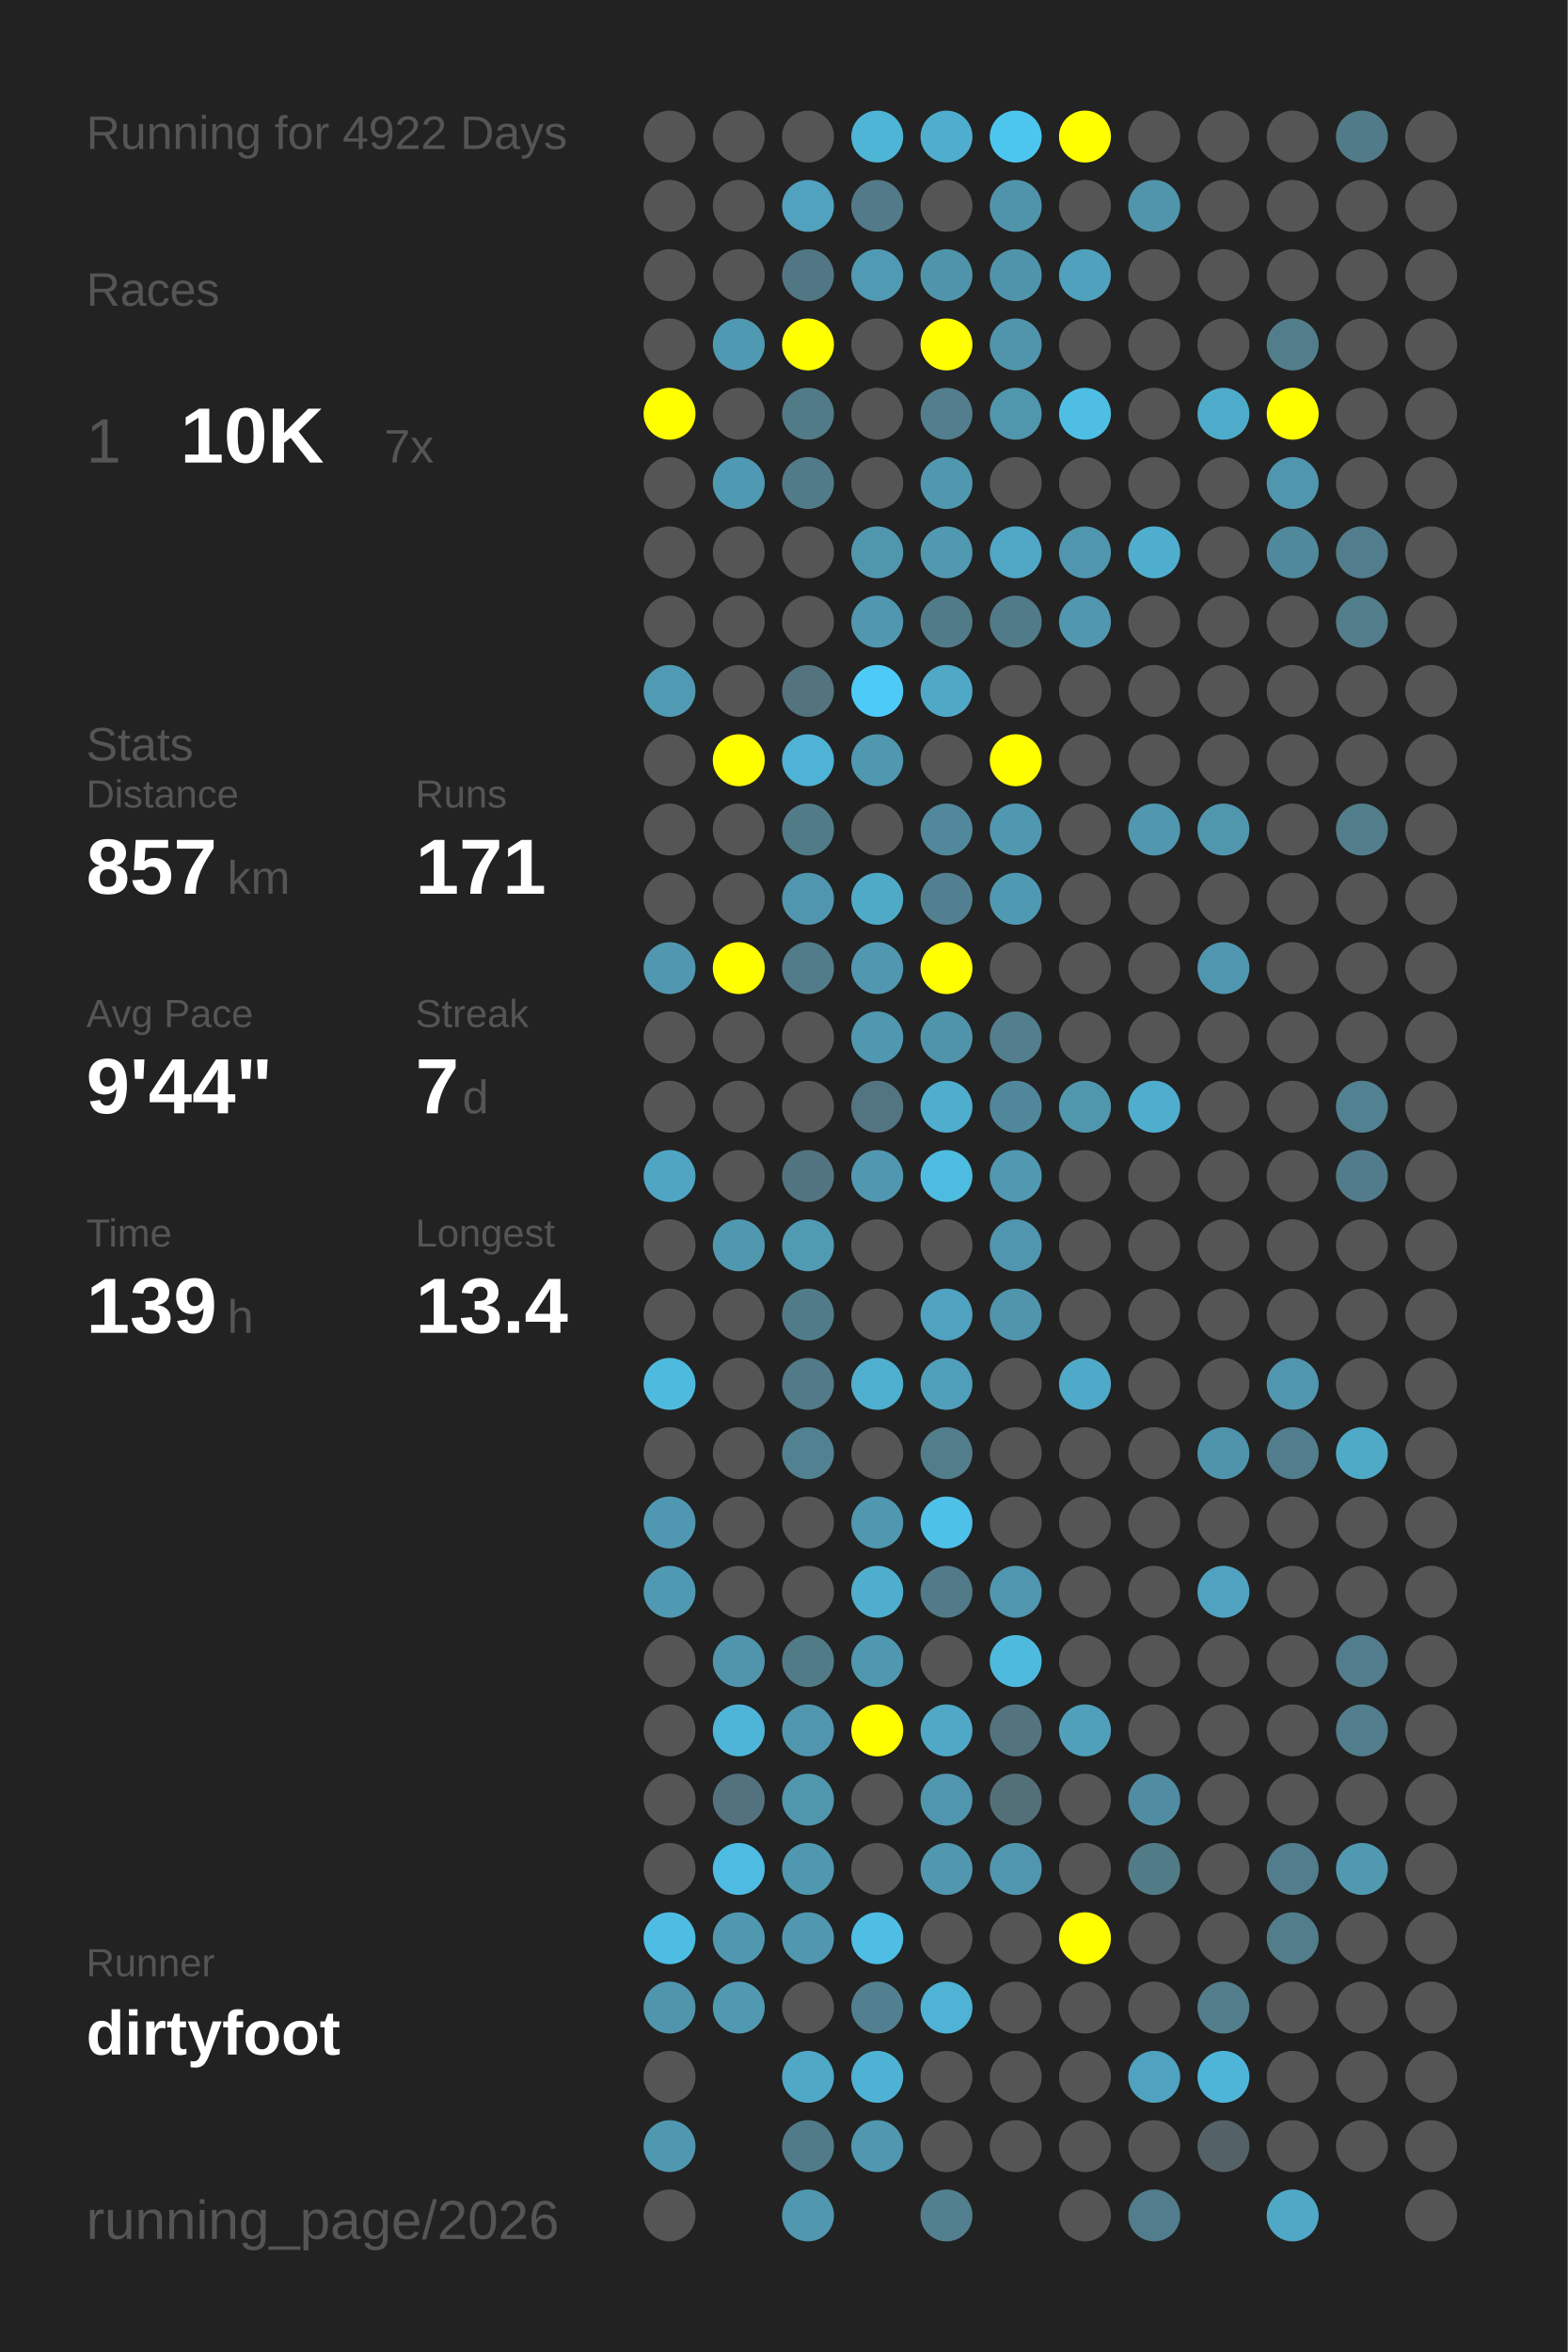
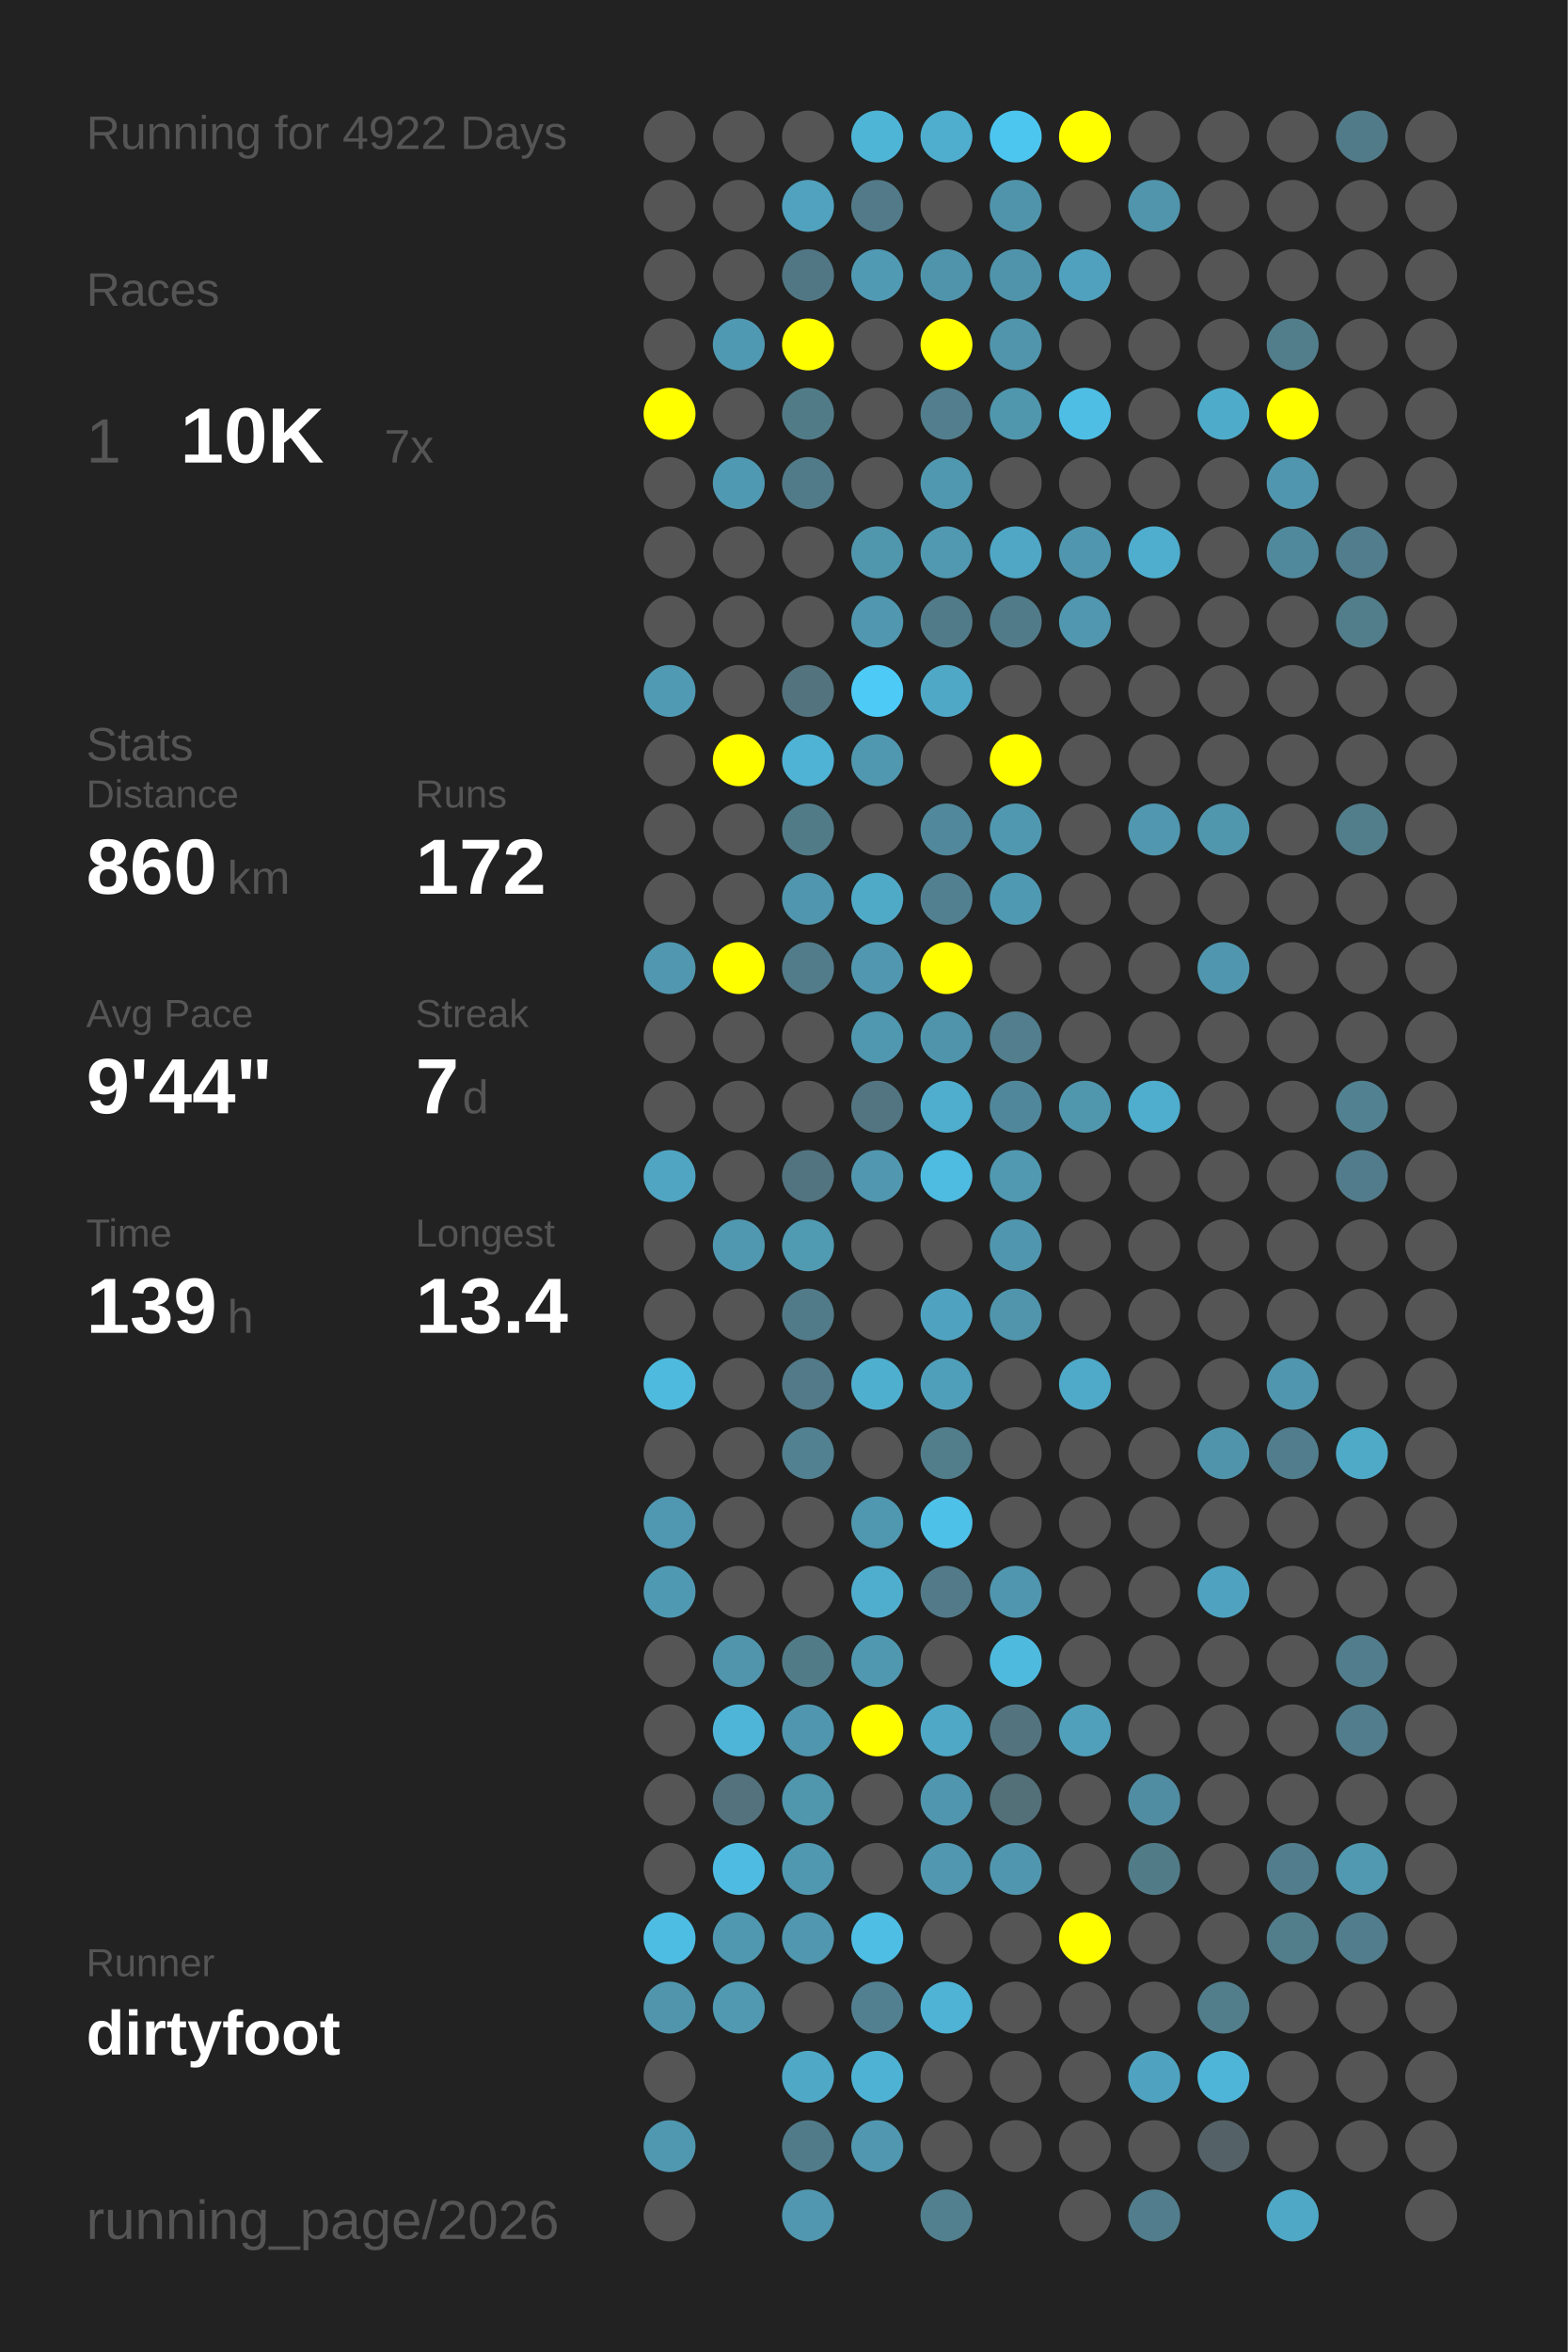
<svg xmlns="http://www.w3.org/2000/svg" baseProfile="full" height="300mm" version="1.1" viewBox="0,0,200,300" width="200mm">
  <defs />
  <rect fill="#222222" height="300" width="200" x="0" y="0" />
  <text fill="#555555" style="font-size:6px; font-family:Arial;" x="11" y="19">Running for 4922 Days</text>
  <text fill="#555555" style="font-size:6px; font-family:Arial;" x="11" y="39">Races</text>
  <text fill="#555555" style="font-size:8px; font-family:Arial;" x="11" y="59">1</text>
  <text fill="#FFFFFF" style="font-size:10px; font-family:Arial; font-weight:bold;" x="23" y="59">10K</text>
  <text fill="#555555" style="font-size:6px; font-family:Arial;" x="49" y="59">7x</text>
  <text fill="#555555" style="font-size:6px; font-family:Arial;" x="11" y="97">Stats</text>
  <text fill="#555555" style="font-size:5px; font-family:Arial;" x="11" y="103">Distance</text>
-   <text fill="#FFFFFF" style="font-size:10px; font-family:Arial; font-weight:bold;" x="11" y="114">857</text>
+   <text fill="#FFFFFF" style="font-size:10px; font-family:Arial; font-weight:bold;" x="11" y="114">860</text>
  <text fill="#555555" style="font-size:6px; font-family:Arial;" x="29" y="114">km</text>
  <text fill="#555555" style="font-size:5px; font-family:Arial;" x="53" y="103">Runs</text>
-   <text fill="#FFFFFF" style="font-size:10px; font-family:Arial; font-weight:bold;" x="53" y="114">171</text>
+   <text fill="#FFFFFF" style="font-size:10px; font-family:Arial; font-weight:bold;" x="53" y="114">172</text>
  <text fill="#555555" style="font-size:5px; font-family:Arial;" x="11" y="131">Avg Pace</text>
  <text fill="#FFFFFF" style="font-size:10px; font-family:Arial; font-weight:bold;" x="11" y="142">9'44"</text>
  <text fill="#555555" style="font-size:5px; font-family:Arial;" x="53" y="131">Streak</text>
  <text fill="#FFFFFF" style="font-size:10px; font-family:Arial; font-weight:bold;" x="53" y="142">7</text>
  <text fill="#555555" style="font-size:6px; font-family:Arial;" x="59" y="142">d</text>
  <text fill="#555555" style="font-size:5px; font-family:Arial;" x="11" y="159">Time</text>
  <text fill="#FFFFFF" style="font-size:10px; font-family:Arial; font-weight:bold;" x="11" y="170">139</text>
  <text fill="#555555" style="font-size:6px; font-family:Arial;" x="29" y="170">h</text>
  <text fill="#555555" style="font-size:5px; font-family:Arial;" x="53" y="159">Longest</text>
  <text fill="#FFFFFF" style="font-size:10px; font-family:Arial; font-weight:bold;" x="53" y="170">13.4</text>
  <text fill="#555555" style="font-size:5px; font-family:Arial;" x="11" y="252.065">Runner</text>
  <text fill="#FFFFFF" style="font-size:8px; font-family:Arial; font-weight:bold;" x="11" y="262.065">dirtyfoot</text>
  <text fill="#555555" style="font-size:7px; font-family:Arial;" x="11" y="285.581">running_page/2026</text>
  <circle cx="85.417" cy="17.419" fill="#555555" r="3.312" />
  <circle cx="85.417" cy="26.258" fill="#555555" r="3.312" />
  <circle cx="85.417" cy="35.097" fill="#555555" r="3.312" />
  <circle cx="85.417" cy="43.935" fill="#555555" r="3.312" />
  <circle cx="85.417" cy="52.774" fill="#FFFF00" r="3.312" />
  <circle cx="85.417" cy="61.613" fill="#555555" r="3.312" />
  <circle cx="85.417" cy="70.452" fill="#555555" r="3.312" />
  <circle cx="85.417" cy="79.29" fill="#555555" r="3.312" />
  <circle cx="85.417" cy="88.129" fill="#509ab3" r="3.312" />
  <circle cx="85.417" cy="96.968" fill="#555555" r="3.312" />
  <circle cx="85.417" cy="105.806" fill="#555555" r="3.312" />
  <circle cx="85.417" cy="114.645" fill="#555555" r="3.312" />
  <circle cx="85.417" cy="123.484" fill="#5097af" r="3.312" />
  <circle cx="85.417" cy="132.323" fill="#555555" r="3.312" />
  <circle cx="85.417" cy="141.161" fill="#555555" r="3.312" />
  <circle cx="85.417" cy="150" fill="#4fa5c2" r="3.312" />
  <circle cx="85.417" cy="158.839" fill="#555555" r="3.312" />
  <circle cx="85.417" cy="167.677" fill="#555555" r="3.312" />
  <circle cx="85.417" cy="176.516" fill="#4ebade" r="3.312" />
  <circle cx="85.417" cy="185.355" fill="#555555" r="3.312" />
  <circle cx="85.417" cy="194.194" fill="#5098b1" r="3.312" />
  <circle cx="85.417" cy="203.032" fill="#5099b2" r="3.312" />
  <circle cx="85.417" cy="211.871" fill="#555555" r="3.312" />
  <circle cx="85.417" cy="220.71" fill="#555555" r="3.312" />
  <circle cx="85.417" cy="229.548" fill="#555555" r="3.312" />
  <circle cx="85.417" cy="238.387" fill="#555555" r="3.312" />
  <circle cx="85.417" cy="247.226" fill="#4ebde3" r="3.312" />
  <circle cx="85.417" cy="256.065" fill="#5095ac" r="3.312" />
  <circle cx="85.417" cy="264.903" fill="#555555" r="3.312" />
  <circle cx="85.417" cy="273.742" fill="#5097b0" r="3.312" />
  <circle cx="85.417" cy="282.581" fill="#555555" r="3.312" />
  <circle cx="94.25" cy="17.419" fill="#555555" r="3.312" />
  <circle cx="94.25" cy="26.258" fill="#555555" r="3.312" />
  <circle cx="94.25" cy="35.097" fill="#555555" r="3.312" />
  <circle cx="94.25" cy="43.935" fill="#5099b2" r="3.312" />
  <circle cx="94.25" cy="52.774" fill="#555555" r="3.312" />
  <circle cx="94.25" cy="61.613" fill="#5099b2" r="3.312" />
  <circle cx="94.25" cy="70.452" fill="#555555" r="3.312" />
  <circle cx="94.25" cy="79.29" fill="#555555" r="3.312" />
  <circle cx="94.25" cy="88.129" fill="#555555" r="3.312" />
  <circle cx="94.25" cy="96.968" fill="#FFFF00" r="3.312" />
  <circle cx="94.25" cy="105.806" fill="#555555" r="3.312" />
  <circle cx="94.25" cy="114.645" fill="#555555" r="3.312" />
  <circle cx="94.25" cy="123.484" fill="#FFFF00" r="3.312" />
  <circle cx="94.25" cy="132.323" fill="#555555" r="3.312" />
  <circle cx="94.25" cy="141.161" fill="#555555" r="3.312" />
  <circle cx="94.25" cy="150" fill="#555555" r="3.312" />
  <circle cx="94.25" cy="158.839" fill="#5098b0" r="3.312" />
  <circle cx="94.25" cy="167.677" fill="#555555" r="3.312" />
  <circle cx="94.25" cy="176.516" fill="#555555" r="3.312" />
  <circle cx="94.25" cy="185.355" fill="#555555" r="3.312" />
  <circle cx="94.25" cy="194.194" fill="#555555" r="3.312" />
  <circle cx="94.25" cy="203.032" fill="#555555" r="3.312" />
  <circle cx="94.25" cy="211.871" fill="#5095ac" r="3.312" />
  <circle cx="94.25" cy="220.71" fill="#4eb5d8" r="3.312" />
  <circle cx="94.25" cy="229.548" fill="#53727d" r="3.312" />
  <circle cx="94.25" cy="238.387" fill="#4ebce2" r="3.312" />
  <circle cx="94.25" cy="247.226" fill="#5098b0" r="3.312" />
  <circle cx="94.25" cy="256.065" fill="#5099b1" r="3.312" />
  <circle cx="103.083" cy="17.419" fill="#555555" r="3.312" />
  <circle cx="103.083" cy="26.258" fill="#50a2be" r="3.312" />
  <circle cx="103.083" cy="35.097" fill="#527784" r="3.312" />
  <circle cx="103.083" cy="43.935" fill="#FFFF00" r="3.312" />
  <circle cx="103.083" cy="52.774" fill="#527b88" r="3.312" />
  <circle cx="103.083" cy="61.613" fill="#527b89" r="3.312" />
  <circle cx="103.083" cy="70.452" fill="#555555" r="3.312" />
  <circle cx="103.083" cy="79.29" fill="#555555" r="3.312" />
  <circle cx="103.083" cy="88.129" fill="#53737e" r="3.312" />
  <circle cx="103.083" cy="96.968" fill="#4eb3d5" r="3.312" />
  <circle cx="103.083" cy="105.806" fill="#527b88" r="3.312" />
  <circle cx="103.083" cy="114.645" fill="#5096ae" r="3.312" />
  <circle cx="103.083" cy="123.484" fill="#527c8a" r="3.312" />
  <circle cx="103.083" cy="132.323" fill="#555555" r="3.312" />
  <circle cx="103.083" cy="141.161" fill="#555555" r="3.312" />
  <circle cx="103.083" cy="150" fill="#527480" r="3.312" />
  <circle cx="103.083" cy="158.839" fill="#509ab2" r="3.312" />
  <circle cx="103.083" cy="167.677" fill="#527b89" r="3.312" />
  <circle cx="103.083" cy="176.516" fill="#527a88" r="3.312" />
  <circle cx="103.083" cy="185.355" fill="#528191" r="3.312" />
  <circle cx="103.083" cy="194.194" fill="#555555" r="3.312" />
  <circle cx="103.083" cy="203.032" fill="#555555" r="3.312" />
  <circle cx="103.083" cy="211.871" fill="#527b88" r="3.312" />
  <circle cx="103.083" cy="220.71" fill="#5096ae" r="3.312" />
  <circle cx="103.083" cy="229.548" fill="#5096ad" r="3.312" />
  <circle cx="103.083" cy="238.387" fill="#5098b0" r="3.312" />
  <circle cx="103.083" cy="247.226" fill="#5097af" r="3.312" />
  <circle cx="103.083" cy="256.065" fill="#555555" r="3.312" />
  <circle cx="103.083" cy="264.903" fill="#4fa8c6" r="3.312" />
  <circle cx="103.083" cy="273.742" fill="#527b89" r="3.312" />
  <circle cx="103.083" cy="282.581" fill="#5097af" r="3.312" />
  <circle cx="111.917" cy="17.419" fill="#4eb5d7" r="3.312" />
  <circle cx="111.917" cy="26.258" fill="#527a88" r="3.312" />
  <circle cx="111.917" cy="35.097" fill="#509ab3" r="3.312" />
  <circle cx="111.917" cy="43.935" fill="#555555" r="3.312" />
  <circle cx="111.917" cy="52.774" fill="#555555" r="3.312" />
  <circle cx="111.917" cy="61.613" fill="#555555" r="3.312" />
  <circle cx="111.917" cy="70.452" fill="#5097ae" r="3.312" />
  <circle cx="111.917" cy="79.29" fill="#5097af" r="3.312" />
  <circle cx="111.917" cy="88.129" fill="#4dcaf5" r="3.312" />
  <circle cx="111.917" cy="96.968" fill="#5098b0" r="3.312" />
  <circle cx="111.917" cy="105.806" fill="#555555" r="3.312" />
  <circle cx="111.917" cy="114.645" fill="#4faac8" r="3.312" />
  <circle cx="111.917" cy="123.484" fill="#5097af" r="3.312" />
  <circle cx="111.917" cy="132.323" fill="#5097b0" r="3.312" />
  <circle cx="111.917" cy="141.161" fill="#527581" r="3.312" />
  <circle cx="111.917" cy="150" fill="#5097af" r="3.312" />
  <circle cx="111.917" cy="158.839" fill="#555555" r="3.312" />
  <circle cx="111.917" cy="167.677" fill="#555555" r="3.312" />
  <circle cx="111.917" cy="176.516" fill="#4fafcf" r="3.312" />
  <circle cx="111.917" cy="185.355" fill="#555555" r="3.312" />
  <circle cx="111.917" cy="194.194" fill="#5097b0" r="3.312" />
  <circle cx="111.917" cy="203.032" fill="#4faece" r="3.312" />
  <circle cx="111.917" cy="211.871" fill="#5098b0" r="3.312" />
  <circle cx="111.917" cy="220.71" fill="#FFFF00" r="3.312" />
  <circle cx="111.917" cy="229.548" fill="#555555" r="3.312" />
  <circle cx="111.917" cy="238.387" fill="#555555" r="3.312" />
  <circle cx="111.917" cy="247.226" fill="#4ebee4" r="3.312" />
  <circle cx="111.917" cy="256.065" fill="#528090" r="3.312" />
  <circle cx="111.917" cy="264.903" fill="#4eb2d4" r="3.312" />
  <circle cx="111.917" cy="273.742" fill="#5097af" r="3.312" />
  <circle cx="120.75" cy="17.419" fill="#4fadcd" r="3.312" />
  <circle cx="120.75" cy="26.258" fill="#555555" r="3.312" />
  <circle cx="120.75" cy="35.097" fill="#5094ab" r="3.312" />
  <circle cx="120.75" cy="43.935" fill="#FFFF00" r="3.312" />
  <circle cx="120.75" cy="52.774" fill="#527e8d" r="3.312" />
  <circle cx="120.75" cy="61.613" fill="#5098b0" r="3.312" />
  <circle cx="120.75" cy="70.452" fill="#5099b1" r="3.312" />
  <circle cx="120.75" cy="79.29" fill="#527b89" r="3.312" />
  <circle cx="120.75" cy="88.129" fill="#4fa8c6" r="3.312" />
  <circle cx="120.75" cy="96.968" fill="#555555" r="3.312" />
  <circle cx="120.75" cy="105.806" fill="#51889b" r="3.312" />
  <circle cx="120.75" cy="114.645" fill="#528090" r="3.312" />
  <circle cx="120.75" cy="123.484" fill="#FFFF00" r="3.312" />
  <circle cx="120.75" cy="132.323" fill="#5094ab" r="3.312" />
  <circle cx="120.75" cy="141.161" fill="#4fadcd" r="3.312" />
  <circle cx="120.75" cy="150" fill="#4ebbe0" r="3.312" />
  <circle cx="120.75" cy="158.839" fill="#555555" r="3.312" />
  <circle cx="120.75" cy="167.677" fill="#4fa3c0" r="3.312" />
  <circle cx="120.75" cy="176.516" fill="#509fba" r="3.312" />
  <circle cx="120.75" cy="185.355" fill="#527d8b" r="3.312" />
  <circle cx="120.75" cy="194.194" fill="#4ec1e9" r="3.312" />
  <circle cx="120.75" cy="203.032" fill="#527a88" r="3.312" />
  <circle cx="120.75" cy="211.871" fill="#555555" r="3.312" />
  <circle cx="120.75" cy="220.71" fill="#4fa8c6" r="3.312" />
  <circle cx="120.75" cy="229.548" fill="#5096ae" r="3.312" />
  <circle cx="120.75" cy="238.387" fill="#5097af" r="3.312" />
  <circle cx="120.75" cy="247.226" fill="#555555" r="3.312" />
  <circle cx="120.75" cy="256.065" fill="#4eb3d5" r="3.312" />
  <circle cx="120.75" cy="264.903" fill="#555555" r="3.312" />
  <circle cx="120.75" cy="273.742" fill="#555555" r="3.312" />
  <circle cx="120.75" cy="282.581" fill="#52808f" r="3.312" />
  <circle cx="129.583" cy="17.419" fill="#4dc6ef" r="3.312" />
  <circle cx="129.583" cy="26.258" fill="#5094ab" r="3.312" />
  <circle cx="129.583" cy="35.097" fill="#5094ab" r="3.312" />
  <circle cx="129.583" cy="43.935" fill="#5095ac" r="3.312" />
  <circle cx="129.583" cy="52.774" fill="#5096ad" r="3.312" />
  <circle cx="129.583" cy="61.613" fill="#555555" r="3.312" />
  <circle cx="129.583" cy="70.452" fill="#4fa7c5" r="3.312" />
  <circle cx="129.583" cy="79.29" fill="#527b89" r="3.312" />
  <circle cx="129.583" cy="88.129" fill="#555555" r="3.312" />
  <circle cx="129.583" cy="96.968" fill="#FFFF00" r="3.312" />
  <circle cx="129.583" cy="105.806" fill="#5098b0" r="3.312" />
  <circle cx="129.583" cy="114.645" fill="#5099b2" r="3.312" />
  <circle cx="129.583" cy="123.484" fill="#555555" r="3.312" />
  <circle cx="129.583" cy="132.323" fill="#527e8d" r="3.312" />
  <circle cx="129.583" cy="141.161" fill="#51879a" r="3.312" />
  <circle cx="129.583" cy="150" fill="#5099b1" r="3.312" />
  <circle cx="129.583" cy="158.839" fill="#5096ae" r="3.312" />
  <circle cx="129.583" cy="167.677" fill="#5095ac" r="3.312" />
  <circle cx="129.583" cy="176.516" fill="#555555" r="3.312" />
  <circle cx="129.583" cy="185.355" fill="#555555" r="3.312" />
  <circle cx="129.583" cy="194.194" fill="#555555" r="3.312" />
  <circle cx="129.583" cy="203.032" fill="#5096ae" r="3.312" />
  <circle cx="129.583" cy="211.871" fill="#4ebade" r="3.312" />
  <circle cx="129.583" cy="220.71" fill="#53747f" r="3.312" />
  <circle cx="129.583" cy="229.548" fill="#537079" r="3.312" />
  <circle cx="129.583" cy="238.387" fill="#5096ae" r="3.312" />
  <circle cx="129.583" cy="247.226" fill="#555555" r="3.312" />
  <circle cx="129.583" cy="256.065" fill="#555555" r="3.312" />
  <circle cx="129.583" cy="264.903" fill="#555555" r="3.312" />
  <circle cx="129.583" cy="273.742" fill="#555555" r="3.312" />
  <circle cx="138.417" cy="17.419" fill="#FFFF00" r="3.312" />
  <circle cx="138.417" cy="26.258" fill="#555555" r="3.312" />
  <circle cx="138.417" cy="35.097" fill="#50a1bd" r="3.312" />
  <circle cx="138.417" cy="43.935" fill="#555555" r="3.312" />
  <circle cx="138.417" cy="52.774" fill="#4ebee4" r="3.312" />
  <circle cx="138.417" cy="61.613" fill="#555555" r="3.312" />
  <circle cx="138.417" cy="70.452" fill="#5096ae" r="3.312" />
  <circle cx="138.417" cy="79.29" fill="#5097af" r="3.312" />
  <circle cx="138.417" cy="88.129" fill="#555555" r="3.312" />
  <circle cx="138.417" cy="96.968" fill="#555555" r="3.312" />
  <circle cx="138.417" cy="105.806" fill="#555555" r="3.312" />
  <circle cx="138.417" cy="114.645" fill="#555555" r="3.312" />
  <circle cx="138.417" cy="123.484" fill="#555555" r="3.312" />
  <circle cx="138.417" cy="132.323" fill="#555555" r="3.312" />
  <circle cx="138.417" cy="141.161" fill="#5097ae" r="3.312" />
  <circle cx="138.417" cy="150" fill="#555555" r="3.312" />
  <circle cx="138.417" cy="158.839" fill="#555555" r="3.312" />
  <circle cx="138.417" cy="167.677" fill="#555555" r="3.312" />
  <circle cx="138.417" cy="176.516" fill="#4fa9c8" r="3.312" />
  <circle cx="138.417" cy="185.355" fill="#555555" r="3.312" />
  <circle cx="138.417" cy="194.194" fill="#555555" r="3.312" />
  <circle cx="138.417" cy="203.032" fill="#555555" r="3.312" />
  <circle cx="138.417" cy="211.871" fill="#555555" r="3.312" />
  <circle cx="138.417" cy="220.71" fill="#50a0bb" r="3.312" />
  <circle cx="138.417" cy="229.548" fill="#555555" r="3.312" />
  <circle cx="138.417" cy="238.387" fill="#555555" r="3.312" />
  <circle cx="138.417" cy="247.226" fill="#FFFF00" r="3.312" />
  <circle cx="138.417" cy="256.065" fill="#555555" r="3.312" />
  <circle cx="138.417" cy="264.903" fill="#555555" r="3.312" />
  <circle cx="138.417" cy="273.742" fill="#555555" r="3.312" />
  <circle cx="138.417" cy="282.581" fill="#555555" r="3.312" />
  <circle cx="147.25" cy="17.419" fill="#555555" r="3.312" />
  <circle cx="147.25" cy="26.258" fill="#5095ac" r="3.312" />
  <circle cx="147.25" cy="35.097" fill="#555555" r="3.312" />
  <circle cx="147.25" cy="43.935" fill="#555555" r="3.312" />
  <circle cx="147.25" cy="52.774" fill="#555555" r="3.312" />
  <circle cx="147.25" cy="61.613" fill="#555555" r="3.312" />
  <circle cx="147.25" cy="70.452" fill="#4faece" r="3.312" />
  <circle cx="147.25" cy="79.29" fill="#555555" r="3.312" />
  <circle cx="147.25" cy="88.129" fill="#555555" r="3.312" />
  <circle cx="147.25" cy="96.968" fill="#555555" r="3.312" />
  <circle cx="147.25" cy="105.806" fill="#5097af" r="3.312" />
  <circle cx="147.25" cy="114.645" fill="#555555" r="3.312" />
  <circle cx="147.25" cy="123.484" fill="#555555" r="3.312" />
  <circle cx="147.25" cy="132.323" fill="#555555" r="3.312" />
  <circle cx="147.25" cy="141.161" fill="#4fadcd" r="3.312" />
  <circle cx="147.25" cy="150" fill="#555555" r="3.312" />
  <circle cx="147.25" cy="158.839" fill="#555555" r="3.312" />
  <circle cx="147.25" cy="167.677" fill="#555555" r="3.312" />
  <circle cx="147.25" cy="176.516" fill="#555555" r="3.312" />
  <circle cx="147.25" cy="185.355" fill="#555555" r="3.312" />
  <circle cx="147.25" cy="194.194" fill="#555555" r="3.312" />
  <circle cx="147.25" cy="203.032" fill="#555555" r="3.312" />
  <circle cx="147.25" cy="211.871" fill="#555555" r="3.312" />
  <circle cx="147.25" cy="220.71" fill="#555555" r="3.312" />
  <circle cx="147.25" cy="229.548" fill="#518da2" r="3.312" />
  <circle cx="147.25" cy="238.387" fill="#527b88" r="3.312" />
  <circle cx="147.25" cy="247.226" fill="#555555" r="3.312" />
  <circle cx="147.25" cy="256.065" fill="#555555" r="3.312" />
  <circle cx="147.25" cy="264.903" fill="#4fa3c0" r="3.312" />
  <circle cx="147.25" cy="273.742" fill="#555555" r="3.312" />
  <circle cx="147.25" cy="282.581" fill="#527d8c" r="3.312" />
  <circle cx="156.083" cy="17.419" fill="#555555" r="3.312" />
  <circle cx="156.083" cy="26.258" fill="#555555" r="3.312" />
  <circle cx="156.083" cy="35.097" fill="#555555" r="3.312" />
  <circle cx="156.083" cy="43.935" fill="#555555" r="3.312" />
  <circle cx="156.083" cy="52.774" fill="#4fabca" r="3.312" />
  <circle cx="156.083" cy="61.613" fill="#555555" r="3.312" />
  <circle cx="156.083" cy="70.452" fill="#555555" r="3.312" />
  <circle cx="156.083" cy="79.29" fill="#555555" r="3.312" />
  <circle cx="156.083" cy="88.129" fill="#555555" r="3.312" />
  <circle cx="156.083" cy="96.968" fill="#555555" r="3.312" />
  <circle cx="156.083" cy="105.806" fill="#5096ad" r="3.312" />
  <circle cx="156.083" cy="114.645" fill="#555555" r="3.312" />
  <circle cx="156.083" cy="123.484" fill="#5096ae" r="3.312" />
  <circle cx="156.083" cy="132.323" fill="#555555" r="3.312" />
  <circle cx="156.083" cy="141.161" fill="#555555" r="3.312" />
  <circle cx="156.083" cy="150" fill="#555555" r="3.312" />
  <circle cx="156.083" cy="158.839" fill="#555555" r="3.312" />
  <circle cx="156.083" cy="167.677" fill="#555555" r="3.312" />
  <circle cx="156.083" cy="176.516" fill="#555555" r="3.312" />
  <circle cx="156.083" cy="185.355" fill="#5094ab" r="3.312" />
  <circle cx="156.083" cy="194.194" fill="#555555" r="3.312" />
  <circle cx="156.083" cy="203.032" fill="#4fa3c0" r="3.312" />
  <circle cx="156.083" cy="211.871" fill="#555555" r="3.312" />
  <circle cx="156.083" cy="220.71" fill="#555555" r="3.312" />
  <circle cx="156.083" cy="229.548" fill="#555555" r="3.312" />
  <circle cx="156.083" cy="238.387" fill="#555555" r="3.312" />
  <circle cx="156.083" cy="247.226" fill="#555555" r="3.312" />
  <circle cx="156.083" cy="256.065" fill="#527d8b" r="3.312" />
  <circle cx="156.083" cy="264.903" fill="#4eb5d8" r="3.312" />
  <circle cx="156.083" cy="273.742" fill="#546267" r="3.312" />
  <circle cx="164.917" cy="17.419" fill="#555555" r="3.312" />
  <circle cx="164.917" cy="26.258" fill="#555555" r="3.312" />
  <circle cx="164.917" cy="35.097" fill="#555555" r="3.312" />
  <circle cx="164.917" cy="43.935" fill="#527e8c" r="3.312" />
  <circle cx="164.917" cy="52.774" fill="#FFFF00" r="3.312" />
  <circle cx="164.917" cy="61.613" fill="#5096ae" r="3.312" />
  <circle cx="164.917" cy="70.452" fill="#51899c" r="3.312" />
  <circle cx="164.917" cy="79.29" fill="#555555" r="3.312" />
  <circle cx="164.917" cy="88.129" fill="#555555" r="3.312" />
  <circle cx="164.917" cy="96.968" fill="#555555" r="3.312" />
  <circle cx="164.917" cy="105.806" fill="#555555" r="3.312" />
  <circle cx="164.917" cy="114.645" fill="#555555" r="3.312" />
  <circle cx="164.917" cy="123.484" fill="#555555" r="3.312" />
  <circle cx="164.917" cy="132.323" fill="#555555" r="3.312" />
  <circle cx="164.917" cy="141.161" fill="#555555" r="3.312" />
  <circle cx="164.917" cy="150" fill="#555555" r="3.312" />
  <circle cx="164.917" cy="158.839" fill="#555555" r="3.312" />
  <circle cx="164.917" cy="167.677" fill="#555555" r="3.312" />
  <circle cx="164.917" cy="176.516" fill="#5096ae" r="3.312" />
  <circle cx="164.917" cy="185.355" fill="#527d8c" r="3.312" />
  <circle cx="164.917" cy="194.194" fill="#555555" r="3.312" />
  <circle cx="164.917" cy="203.032" fill="#555555" r="3.312" />
  <circle cx="164.917" cy="211.871" fill="#555555" r="3.312" />
  <circle cx="164.917" cy="220.71" fill="#555555" r="3.312" />
  <circle cx="164.917" cy="229.548" fill="#555555" r="3.312" />
  <circle cx="164.917" cy="238.387" fill="#527d8c" r="3.312" />
  <circle cx="164.917" cy="247.226" fill="#527d8b" r="3.312" />
  <circle cx="164.917" cy="256.065" fill="#555555" r="3.312" />
  <circle cx="164.917" cy="264.903" fill="#555555" r="3.312" />
  <circle cx="164.917" cy="273.742" fill="#555555" r="3.312" />
  <circle cx="164.917" cy="282.581" fill="#4fa8c6" r="3.312" />
  <circle cx="173.75" cy="17.419" fill="#527b89" r="3.312" />
  <circle cx="173.75" cy="26.258" fill="#555555" r="3.312" />
  <circle cx="173.75" cy="35.097" fill="#555555" r="3.312" />
  <circle cx="173.75" cy="43.935" fill="#555555" r="3.312" />
  <circle cx="173.75" cy="52.774" fill="#555555" r="3.312" />
  <circle cx="173.75" cy="61.613" fill="#555555" r="3.312" />
  <circle cx="173.75" cy="70.452" fill="#527d8c" r="3.312" />
  <circle cx="173.75" cy="79.29" fill="#527d8b" r="3.312" />
  <circle cx="173.75" cy="88.129" fill="#555555" r="3.312" />
  <circle cx="173.75" cy="96.968" fill="#555555" r="3.312" />
  <circle cx="173.75" cy="105.806" fill="#527e8c" r="3.312" />
  <circle cx="173.75" cy="114.645" fill="#555555" r="3.312" />
  <circle cx="173.75" cy="123.484" fill="#555555" r="3.312" />
  <circle cx="173.75" cy="132.323" fill="#555555" r="3.312" />
  <circle cx="173.75" cy="141.161" fill="#528292" r="3.312" />
  <circle cx="173.75" cy="150" fill="#527c8b" r="3.312" />
  <circle cx="173.75" cy="158.839" fill="#555555" r="3.312" />
  <circle cx="173.75" cy="167.677" fill="#555555" r="3.312" />
  <circle cx="173.75" cy="176.516" fill="#555555" r="3.312" />
  <circle cx="173.75" cy="185.355" fill="#4faac8" r="3.312" />
  <circle cx="173.75" cy="194.194" fill="#555555" r="3.312" />
  <circle cx="173.75" cy="203.032" fill="#555555" r="3.312" />
  <circle cx="173.75" cy="211.871" fill="#527d8c" r="3.312" />
  <circle cx="173.75" cy="220.71" fill="#527d8c" r="3.312" />
  <circle cx="173.75" cy="229.548" fill="#555555" r="3.312" />
  <circle cx="173.75" cy="238.387" fill="#5099b1" r="3.312" />
-   <circle cx="173.75" cy="247.226" fill="#555555" r="3.312" />
+   <circle cx="173.75" cy="247.226" fill="#527d8c" r="3.312" />
  <circle cx="173.75" cy="256.065" fill="#555555" r="3.312" />
  <circle cx="173.75" cy="264.903" fill="#555555" r="3.312" />
  <circle cx="173.75" cy="273.742" fill="#555555" r="3.312" />
  <circle cx="182.583" cy="17.419" fill="#555555" r="3.312" />
  <circle cx="182.583" cy="26.258" fill="#555555" r="3.312" />
  <circle cx="182.583" cy="35.097" fill="#555555" r="3.312" />
  <circle cx="182.583" cy="43.935" fill="#555555" r="3.312" />
  <circle cx="182.583" cy="52.774" fill="#555555" r="3.312" />
  <circle cx="182.583" cy="61.613" fill="#555555" r="3.312" />
  <circle cx="182.583" cy="70.452" fill="#555555" r="3.312" />
  <circle cx="182.583" cy="79.29" fill="#555555" r="3.312" />
  <circle cx="182.583" cy="88.129" fill="#555555" r="3.312" />
  <circle cx="182.583" cy="96.968" fill="#555555" r="3.312" />
  <circle cx="182.583" cy="105.806" fill="#555555" r="3.312" />
  <circle cx="182.583" cy="114.645" fill="#555555" r="3.312" />
  <circle cx="182.583" cy="123.484" fill="#555555" r="3.312" />
  <circle cx="182.583" cy="132.323" fill="#555555" r="3.312" />
  <circle cx="182.583" cy="141.161" fill="#555555" r="3.312" />
  <circle cx="182.583" cy="150" fill="#555555" r="3.312" />
  <circle cx="182.583" cy="158.839" fill="#555555" r="3.312" />
  <circle cx="182.583" cy="167.677" fill="#555555" r="3.312" />
  <circle cx="182.583" cy="176.516" fill="#555555" r="3.312" />
  <circle cx="182.583" cy="185.355" fill="#555555" r="3.312" />
  <circle cx="182.583" cy="194.194" fill="#555555" r="3.312" />
  <circle cx="182.583" cy="203.032" fill="#555555" r="3.312" />
  <circle cx="182.583" cy="211.871" fill="#555555" r="3.312" />
  <circle cx="182.583" cy="220.71" fill="#555555" r="3.312" />
  <circle cx="182.583" cy="229.548" fill="#555555" r="3.312" />
  <circle cx="182.583" cy="238.387" fill="#555555" r="3.312" />
  <circle cx="182.583" cy="247.226" fill="#555555" r="3.312" />
  <circle cx="182.583" cy="256.065" fill="#555555" r="3.312" />
  <circle cx="182.583" cy="264.903" fill="#555555" r="3.312" />
  <circle cx="182.583" cy="273.742" fill="#555555" r="3.312" />
  <circle cx="182.583" cy="282.581" fill="#555555" r="3.312" />
</svg>
